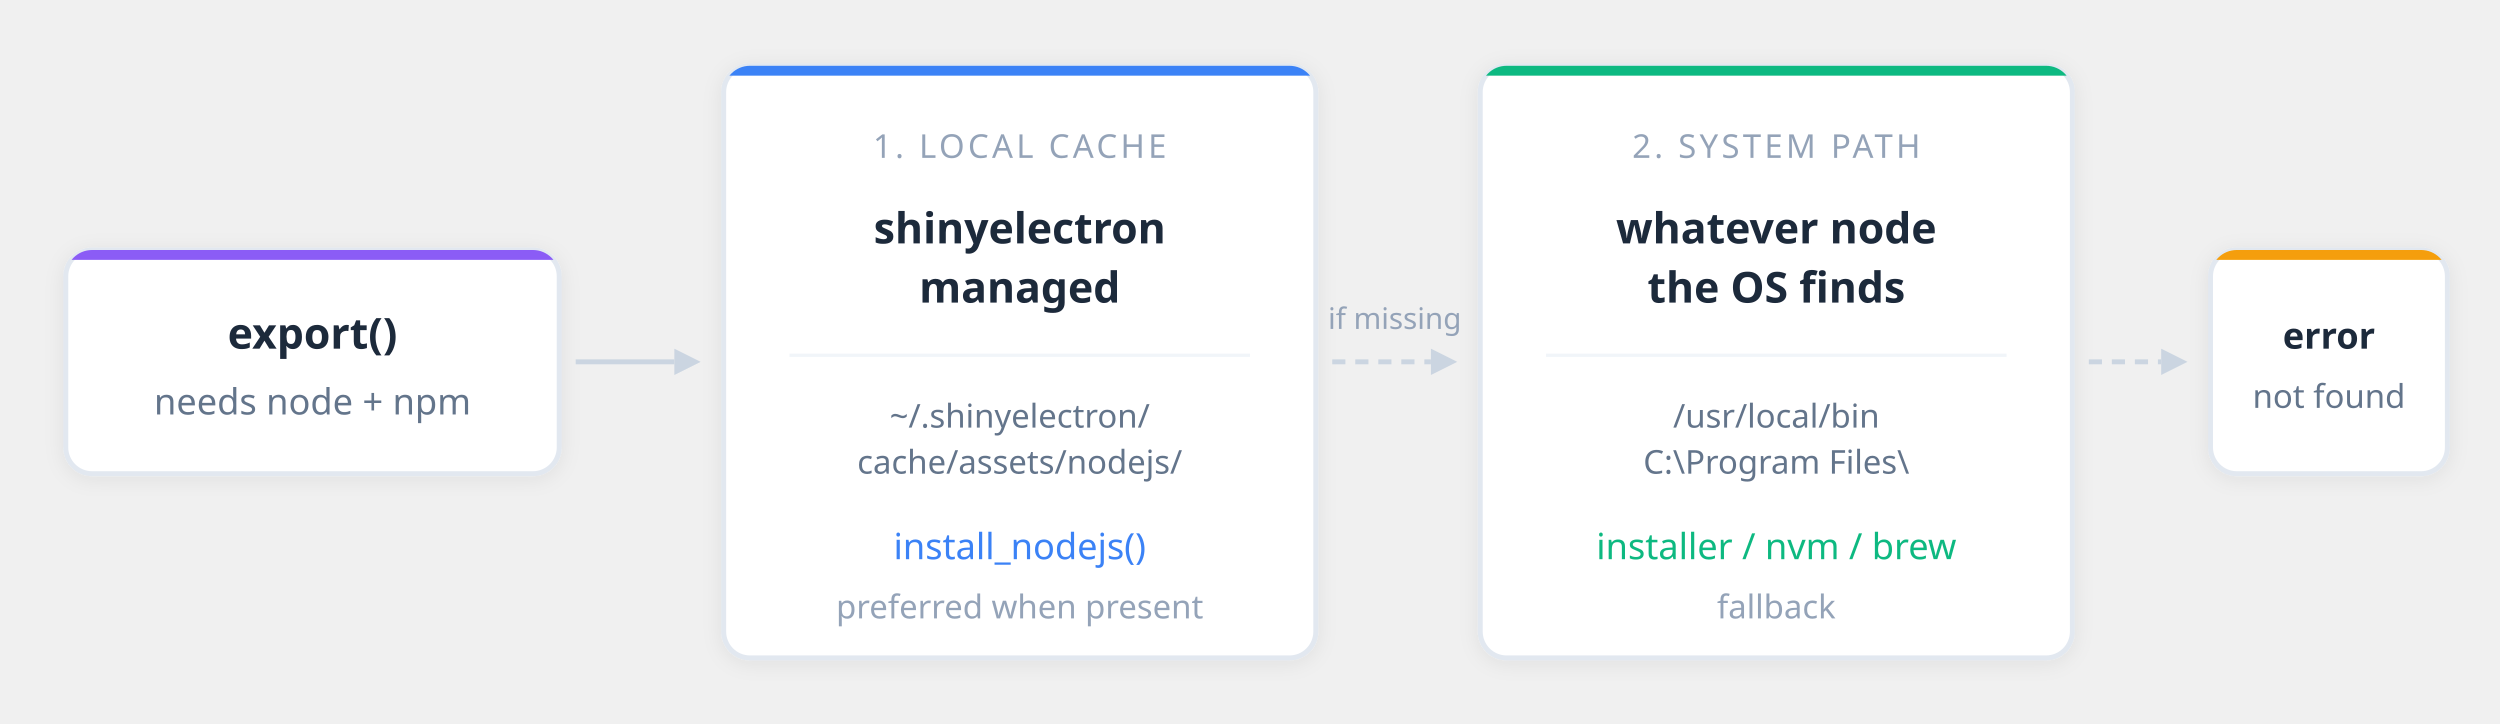
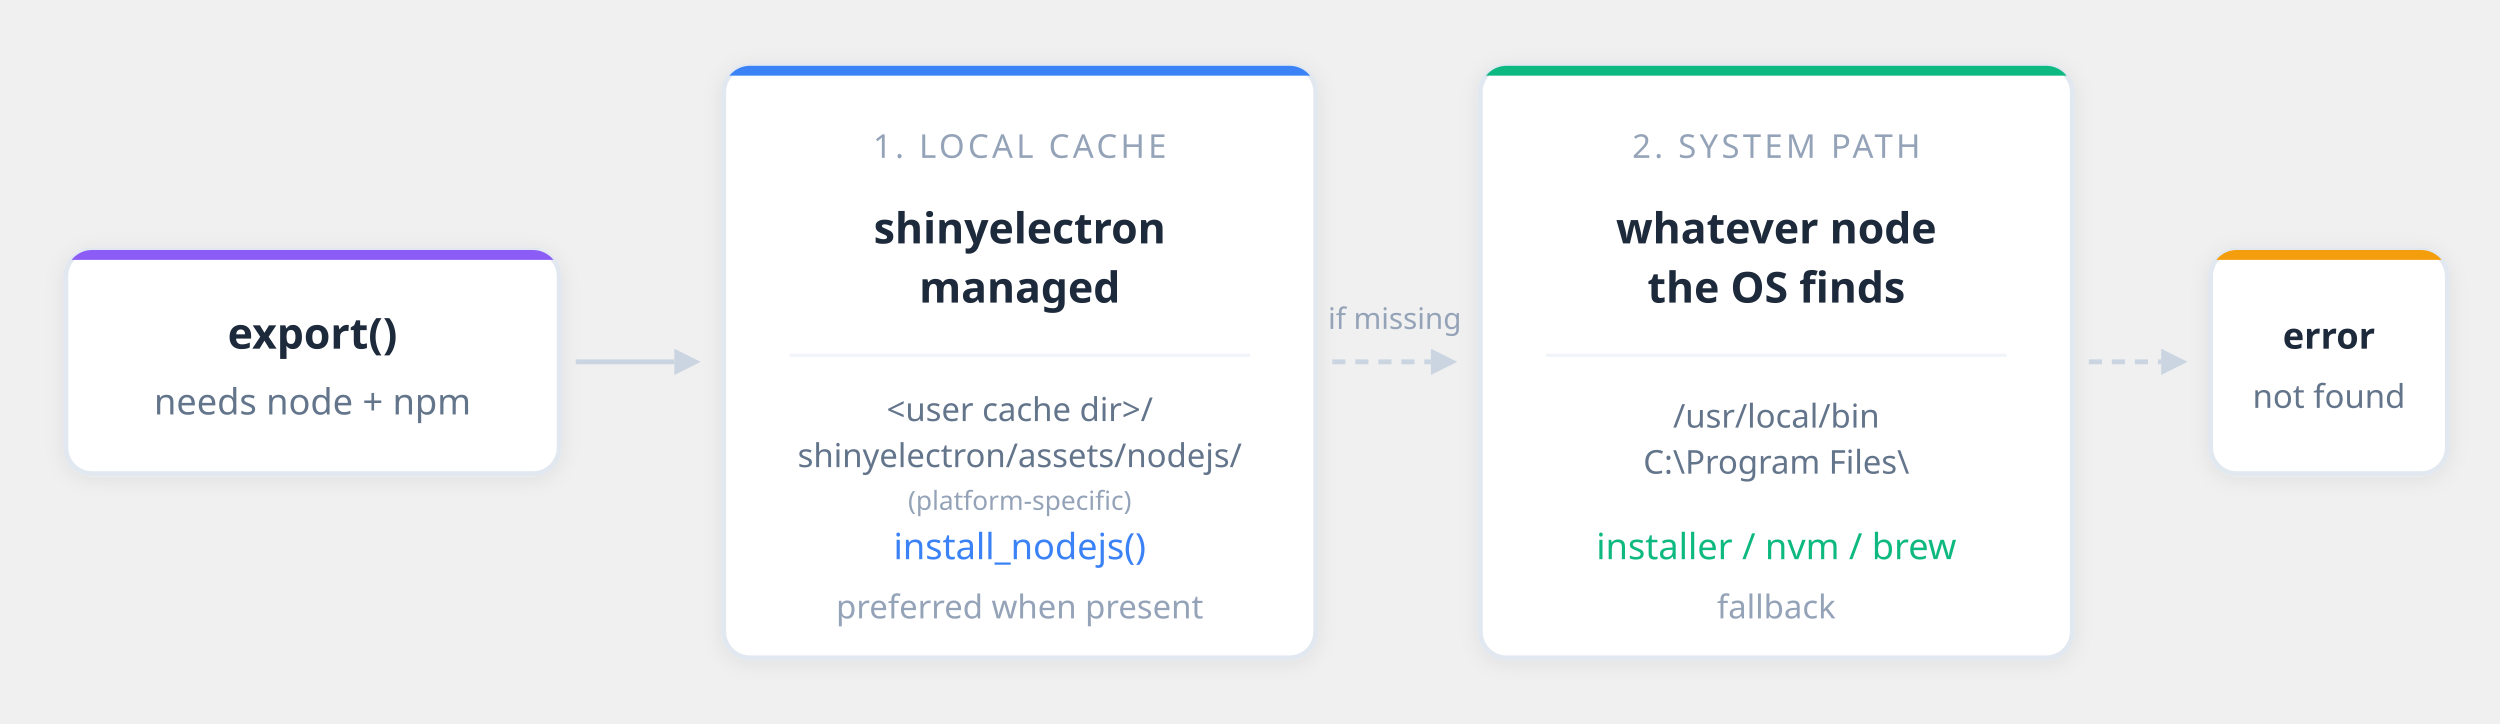
<svg xmlns="http://www.w3.org/2000/svg" viewBox="0 0 760 220" font-family="'Segoe UI', system-ui, -apple-system, sans-serif" role="img" aria-label="Node.js resolution order: shinyelectron first checks its local cache, then the system PATH, and reports not found only if neither exists">
  <defs>
    <filter id="shadow-nr">
      <feDropShadow dx="0" dy="1" stdDeviation="3" flood-opacity="0.07" />
    </filter>
    <clipPath id="nr-caller-clip">
      <rect width="150" height="68" rx="8" />
    </clipPath>
    <clipPath id="nr-step-clip">
      <rect width="180" height="180" rx="8" />
    </clipPath>
    <clipPath id="nr-error-clip">
      <rect width="72" height="68" rx="8" />
    </clipPath>
  </defs>
  <g transform="translate(20,76)" filter="url(#shadow-nr)">
    <rect width="150" height="68" rx="8" fill="#fff" stroke="#e2e8f0" stroke-width="1.5" />
    <rect width="150" height="3" fill="#8b5cf6" clip-path="url(#nr-caller-clip)" />
    <text x="75" y="30" text-anchor="middle" font-size="13" font-weight="600" fill="#1e293b">export()</text>
    <text x="75" y="50" text-anchor="middle" font-size="11" fill="#64748b">needs node + npm</text>
  </g>
  <g transform="translate(175,110)">
    <line x1="0" y1="0" x2="30" y2="0" stroke="#cbd5e1" stroke-width="1.5" />
    <polygon points="30,-4 38,0 30,4" fill="#cbd5e1" />
  </g>
  <g transform="translate(220,20)" filter="url(#shadow-nr)">
    <rect width="180" height="180" rx="8" fill="#fff" stroke="#e2e8f0" stroke-width="1.5" />
    <rect width="180" height="3" fill="#3b82f6" clip-path="url(#nr-step-clip)" />
    <text x="90" y="28" text-anchor="middle" font-size="10" fill="#94a3b8" letter-spacing="1">1. LOCAL CACHE</text>
    <text x="90" y="54" text-anchor="middle" font-size="13" font-weight="600" fill="#1e293b">shinyelectron</text>
    <text x="90" y="72" text-anchor="middle" font-size="13" font-weight="600" fill="#1e293b">managed</text>
    <line x1="20" y1="88" x2="160" y2="88" stroke="#f1f5f9" stroke-width="1" />
-     <text x="90" y="110" text-anchor="middle" font-size="10" fill="#64748b">~/.shinyelectron/</text>
-     <text x="90" y="124" text-anchor="middle" font-size="10" fill="#64748b">cache/assets/nodejs/</text>
+     <text x="90" y="108" text-anchor="middle" font-size="10" fill="#64748b">&lt;user cache dir&gt;/</text>
+     <text x="90" y="122" text-anchor="middle" font-size="10" fill="#64748b">shinyelectron/assets/nodejs/</text>
+     <text x="90" y="135" text-anchor="middle" font-size="8" fill="#94a3b8">(platform-specific)</text>
    <text x="90" y="150" text-anchor="middle" font-size="11" fill="#3b82f6" font-weight="500">install_nodejs()</text>
    <text x="90" y="168" text-anchor="middle" font-size="10" fill="#94a3b8">preferred when present</text>
  </g>
  <g transform="translate(405,110)">
    <line x1="0" y1="0" x2="30" y2="0" stroke="#cbd5e1" stroke-width="1.5" stroke-dasharray="4,3" />
    <polygon points="30,-4 38,0 30,4" fill="#cbd5e1" />
    <text x="19" y="-10" text-anchor="middle" font-size="9" fill="#94a3b8">if missing</text>
  </g>
  <g transform="translate(450,20)" filter="url(#shadow-nr)">
    <rect width="180" height="180" rx="8" fill="#fff" stroke="#e2e8f0" stroke-width="1.5" />
    <rect width="180" height="3" fill="#10b981" clip-path="url(#nr-step-clip)" />
    <text x="90" y="28" text-anchor="middle" font-size="10" fill="#94a3b8" letter-spacing="1">2. SYSTEM PATH</text>
    <text x="90" y="54" text-anchor="middle" font-size="13" font-weight="600" fill="#1e293b">whatever node</text>
    <text x="90" y="72" text-anchor="middle" font-size="13" font-weight="600" fill="#1e293b">the OS finds</text>
    <line x1="20" y1="88" x2="160" y2="88" stroke="#f1f5f9" stroke-width="1" />
    <text x="90" y="110" text-anchor="middle" font-size="10" fill="#64748b">/usr/local/bin</text>
    <text x="90" y="124" text-anchor="middle" font-size="10" fill="#64748b">C:\Program Files\</text>
    <text x="90" y="150" text-anchor="middle" font-size="11" fill="#10b981" font-weight="500">installer / nvm / brew</text>
    <text x="90" y="168" text-anchor="middle" font-size="10" fill="#94a3b8">fallback</text>
  </g>
  <g transform="translate(635,110)">
    <line x1="0" y1="0" x2="22" y2="0" stroke="#cbd5e1" stroke-width="1.5" stroke-dasharray="4,3" />
    <polygon points="22,-4 30,0 22,4" fill="#cbd5e1" />
  </g>
  <g transform="translate(672,76)" filter="url(#shadow-nr)">
    <rect width="72" height="68" rx="8" fill="#fff" stroke="#e2e8f0" stroke-width="1.5" />
    <rect width="72" height="3" fill="#f59e0b" clip-path="url(#nr-error-clip)" />
    <text x="36" y="30" text-anchor="middle" font-size="11" font-weight="600" fill="#1e293b">error</text>
    <text x="36" y="48" text-anchor="middle" font-size="10" fill="#64748b">not found</text>
  </g>
</svg>
